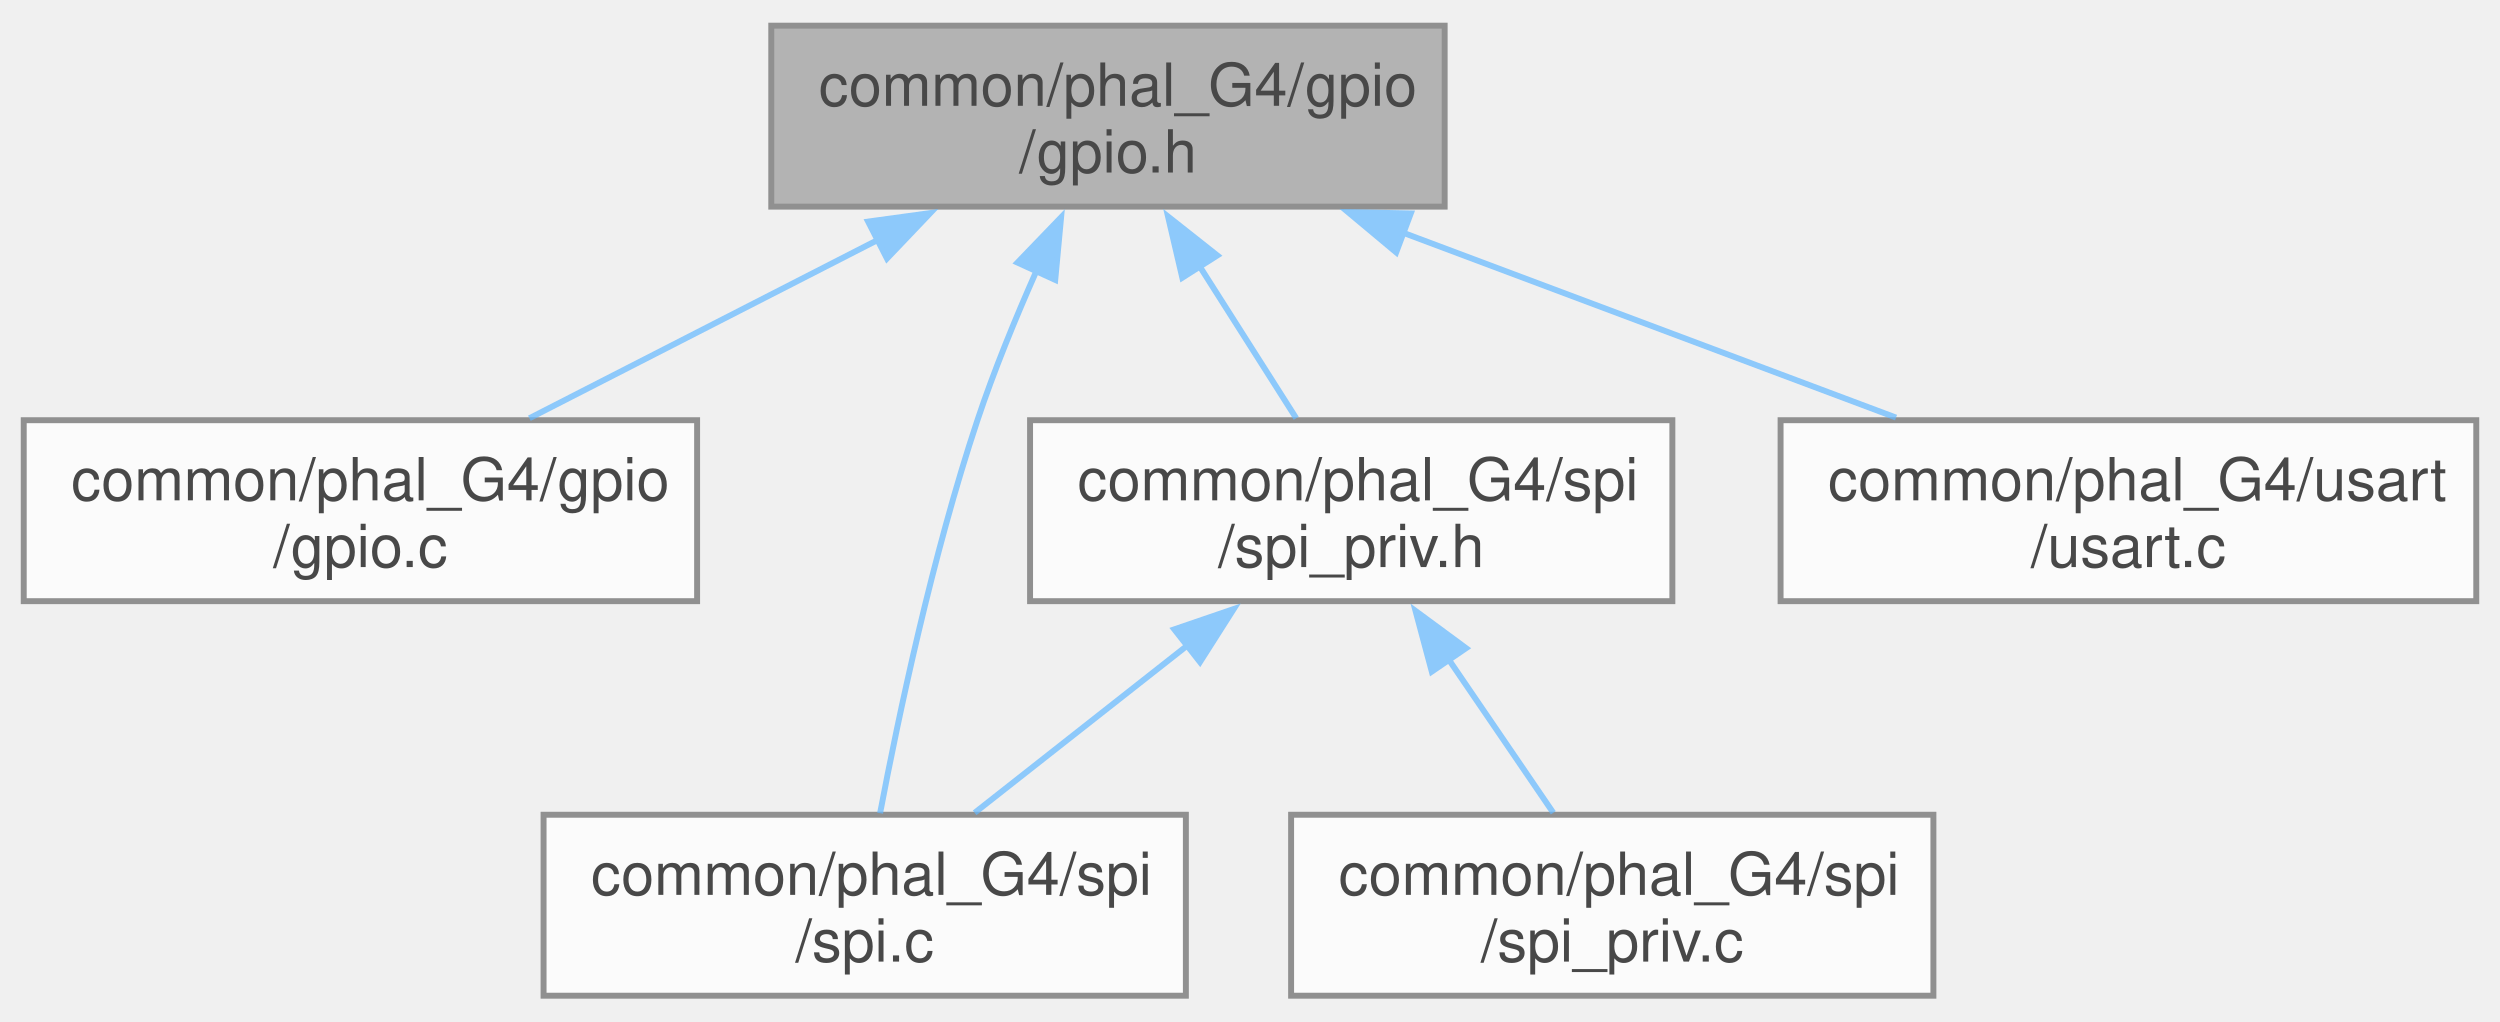
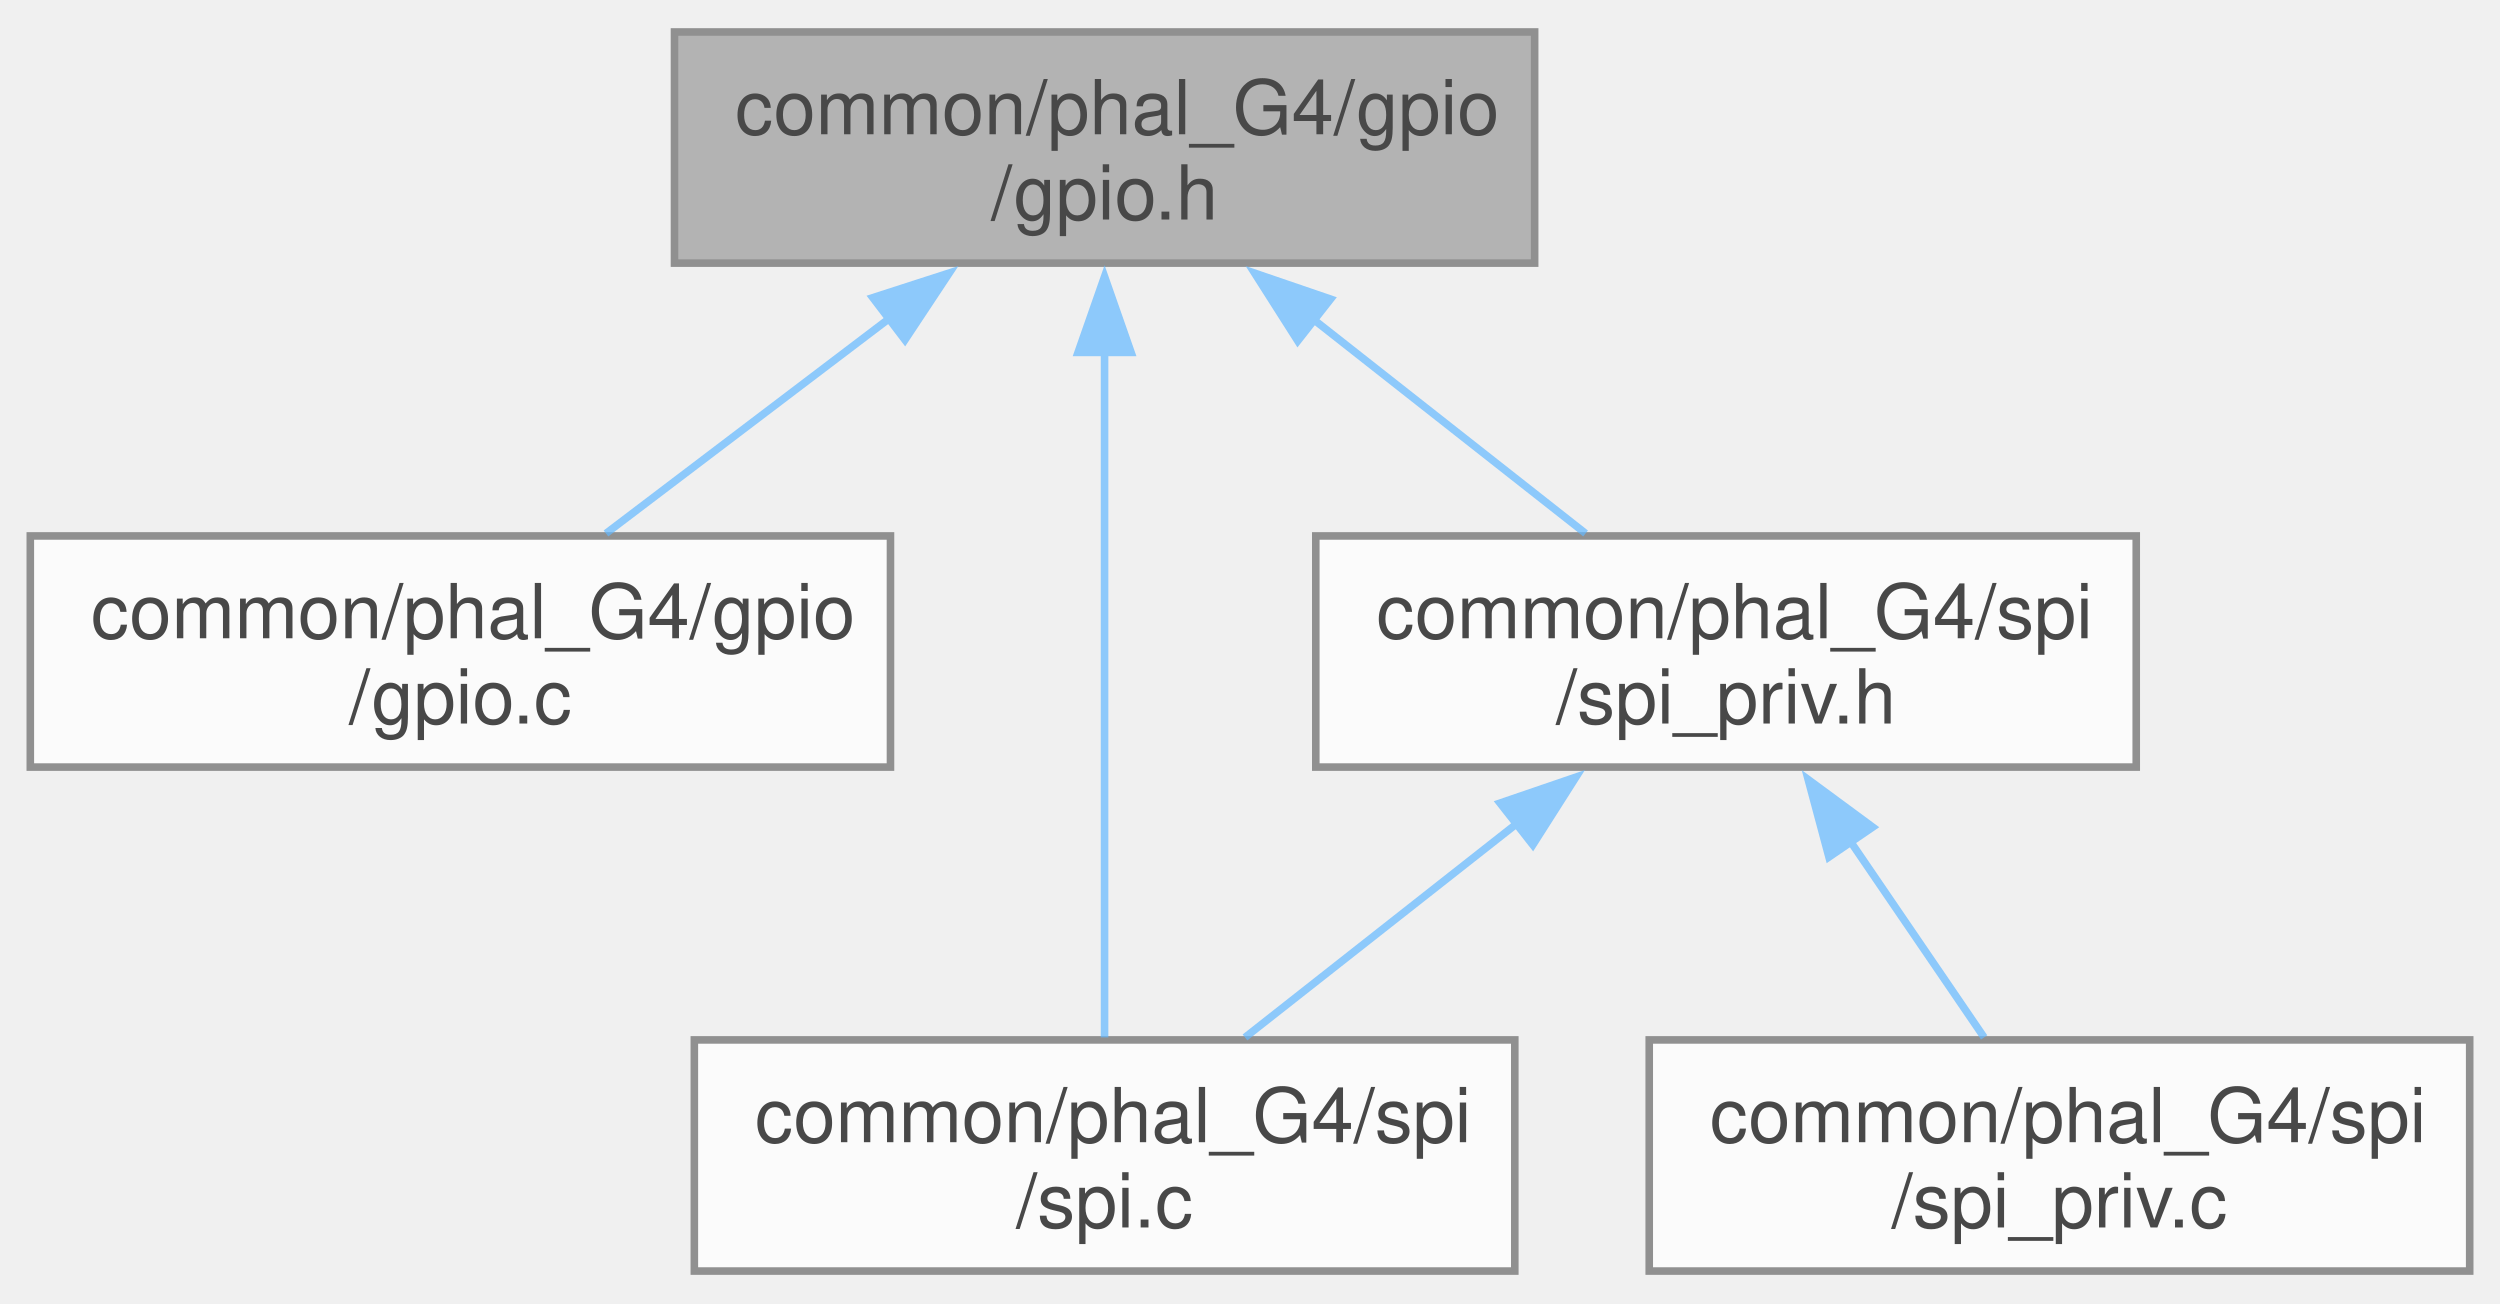
- <svg xmlns="http://www.w3.org/2000/svg" xmlns:xlink="http://www.w3.org/1999/xlink" width="421pt" height="172pt" viewBox="0.00 0.00 421.38 171.50">
+ <svg xmlns="http://www.w3.org/2000/svg" xmlns:xlink="http://www.w3.org/1999/xlink" width="330pt" height="172pt" viewBox="0.00 0.00 329.88 171.50">
  <svg id="main" version="1.1" xml:space="preserve">
    <style type="text/css">
.node, .edge {opacity: 0.7;}
.node.selected, .edge.selected {opacity: 1;}
.edge:hover path { stroke: red; }
.edge:hover polygon { stroke: red; fill: red; }
</style>
    <svg id="graph" class="graph">
      <g id="graph0" class="graph" transform="scale(1 1) rotate(0) translate(4 167.5)">
        <g id="Node000001" class="node">
          <g id="a_Node000001">
            <a xlink:title="GPIO Driver for STM32L432 Devices.">
-               <polygon fill="#999999" stroke="#666666" points="239.5,-163.5 126,-163.5 126,-133 239.5,-133 239.5,-163.5" />
-               <text text-anchor="start" x="134" y="-150" font-family="Helvetica,sans-Serif" font-size="10.00">common/phal_G4/gpio</text>
-               <text text-anchor="middle" x="182.75" y="-138.75" font-family="Helvetica,sans-Serif" font-size="10.00">/gpio.h</text>
+               <polygon fill="#999999" stroke="#666666" points="198.5,-163.5 85,-163.5 85,-133 198.5,-133 198.5,-163.5" />
+               <text text-anchor="start" x="93" y="-150" font-family="Helvetica,sans-Serif" font-size="10.00">common/phal_G4/gpio</text>
+               <text text-anchor="middle" x="141.75" y="-138.75" font-family="Helvetica,sans-Serif" font-size="10.00">/gpio.h</text>
            </a>
          </g>
        </g>
        <g id="Node000002" class="node">
          <g id="a_Node000002">
            <a xlink:href="phal__G4_2gpio_2gpio_8c.html" target="_top" xlink:title="GPIO Driver for STM32L432 Devices.">
              <polygon fill="white" stroke="#666666" points="113.5,-97 0,-97 0,-66.5 113.5,-66.5 113.5,-97" />
              <text text-anchor="start" x="8" y="-83.5" font-family="Helvetica,sans-Serif" font-size="10.00">common/phal_G4/gpio</text>
              <text text-anchor="middle" x="56.75" y="-72.25" font-family="Helvetica,sans-Serif" font-size="10.00">/gpio.c</text>
            </a>
          </g>
        </g>
        <g id="edge1_Node000001_Node000002" class="edge">
          <g id="a_edge1_Node000001_Node000002">
            <a xlink:title=" ">
-               <path fill="none" stroke="#63b8ff" d="M144.03,-127.43C125.05,-117.71 102.6,-106.22 85.23,-97.33" />
-               <polygon fill="#63b8ff" stroke="#63b8ff" points="142.32,-130.48 152.81,-131.92 145.5,-124.25 142.32,-130.48" />
+               <path fill="none" stroke="#63b8ff" d="M113.47,-125.79C101.15,-116.44 87.03,-105.73 75.96,-97.33" />
+               <polygon fill="#63b8ff" stroke="#63b8ff" points="111.17,-128.44 121.26,-131.7 115.41,-122.87 111.17,-128.44" />
            </a>
          </g>
        </g>
        <g id="Node000003" class="node">
          <g id="a_Node000003">
            <a xlink:href="phal__G4_2spi_2spi_8c.html" target="_top" xlink:title="G4 SPI.">
              <polygon fill="white" stroke="#666666" points="195.88,-30.5 87.62,-30.5 87.62,0 195.88,0 195.88,-30.5" />
              <text text-anchor="start" x="95.62" y="-17" font-family="Helvetica,sans-Serif" font-size="10.00">common/phal_G4/spi</text>
              <text text-anchor="middle" x="141.75" y="-5.75" font-family="Helvetica,sans-Serif" font-size="10.00">/spi.c</text>
            </a>
          </g>
        </g>
        <g id="edge2_Node000001_Node000003" class="edge">
          <g id="a_edge2_Node000001_Node000003">
            <a xlink:title=" ">
-               <path fill="none" stroke="#63b8ff" d="M170.69,-122.15C167.18,-114.22 163.53,-105.35 160.75,-97 153.19,-74.32 147.44,-47.1 144.34,-30.76" />
-               <polygon fill="#63b8ff" stroke="#63b8ff" points="167.5,-123.57 174.85,-131.2 173.86,-120.65 167.5,-123.57" />
+               <path fill="none" stroke="#63b8ff" d="M141.75,-121.43C141.75,-94.34 141.75,-52.71 141.75,-30.83" />
+               <polygon fill="#63b8ff" stroke="#63b8ff" points="138.25,-121.22 141.75,-131.22 145.25,-121.22 138.25,-121.22" />
            </a>
          </g>
        </g>
        <g id="Node000004" class="node">
          <g id="a_Node000004">
            <a xlink:href="spi__priv_8h.html" target="_top" xlink:title="Internal G4 SPI helpers and DMA configuration macros.">
              <polygon fill="white" stroke="#666666" points="277.88,-97 169.62,-97 169.62,-66.5 277.88,-66.5 277.88,-97" />
              <text text-anchor="start" x="177.62" y="-83.5" font-family="Helvetica,sans-Serif" font-size="10.00">common/phal_G4/spi</text>
              <text text-anchor="middle" x="223.75" y="-72.25" font-family="Helvetica,sans-Serif" font-size="10.00">/spi_priv.h</text>
            </a>
          </g>
        </g>
        <g id="edge3_Node000001_Node000004" class="edge">
          <g id="a_edge3_Node000001_Node000004">
            <a xlink:title=" ">
-               <path fill="none" stroke="#63b8ff" d="M198.16,-123.01C203.65,-114.37 209.67,-104.91 214.48,-97.33" />
-               <polygon fill="#63b8ff" stroke="#63b8ff" points="195.28,-121.02 192.87,-131.34 201.18,-124.77 195.28,-121.02" />
-             </a>
-           </g>
-         </g>
-         <g id="Node000006" class="node">
-           <g id="a_Node000006">
-             <a xlink:href="common_2phal__G4_2usart_2usart_8c.html" target="_top" xlink:title=" ">
-               <polygon fill="white" stroke="#666666" points="413.38,-97 296.12,-97 296.12,-66.5 413.38,-66.5 413.38,-97" />
-               <text text-anchor="start" x="304.12" y="-83.5" font-family="Helvetica,sans-Serif" font-size="10.00">common/phal_G4/usart</text>
-               <text text-anchor="middle" x="354.75" y="-72.25" font-family="Helvetica,sans-Serif" font-size="10.00">/usart.c</text>
-             </a>
-           </g>
-         </g>
-         <g id="edge6_Node000001_Node000006" class="edge">
-           <g id="a_edge6_Node000001_Node000006">
-             <a xlink:title=" ">
-               <path fill="none" stroke="#63b8ff" d="M232.36,-128.65C258.81,-118.73 290.9,-106.7 315.58,-97.44" />
-               <polygon fill="#63b8ff" stroke="#63b8ff" points="231.33,-125.29 223.2,-132.08 233.79,-131.85 231.33,-125.29" />
+               <path fill="none" stroke="#63b8ff" d="M169.38,-125.52C181.18,-116.23 194.64,-105.65 205.22,-97.33" />
+               <polygon fill="#63b8ff" stroke="#63b8ff" points="167.24,-122.74 161.55,-131.68 171.57,-128.25 167.24,-122.74" />
            </a>
          </g>
        </g>
        <g id="edge4_Node000004_Node000003" class="edge">
          <g id="a_edge4_Node000004_Node000003">
            <a xlink:title=" ">
              <path fill="none" stroke="#63b8ff" d="M196.12,-59.02C184.32,-49.73 170.86,-39.15 160.28,-30.83" />
              <polygon fill="#63b8ff" stroke="#63b8ff" points="193.93,-61.75 203.95,-65.18 198.26,-56.24 193.93,-61.75" />
            </a>
          </g>
        </g>
        <g id="Node000005" class="node">
          <g id="a_Node000005">
            <a xlink:href="spi__priv_8c.html" target="_top" xlink:title="G4 SPI Peripheral private/register level implementation.">
              <polygon fill="white" stroke="#666666" points="321.88,-30.5 213.62,-30.5 213.62,0 321.88,0 321.88,-30.5" />
              <text text-anchor="start" x="221.62" y="-17" font-family="Helvetica,sans-Serif" font-size="10.00">common/phal_G4/spi</text>
              <text text-anchor="middle" x="267.75" y="-5.75" font-family="Helvetica,sans-Serif" font-size="10.00">/spi_priv.c</text>
            </a>
          </g>
        </g>
        <g id="edge5_Node000004_Node000005" class="edge">
          <g id="a_edge5_Node000004_Node000005">
            <a xlink:title=" ">
              <path fill="none" stroke="#63b8ff" d="M240.1,-56.79C246.04,-48.07 252.58,-38.49 257.81,-30.83" />
              <polygon fill="#63b8ff" stroke="#63b8ff" points="237.33,-54.63 234.59,-64.86 243.11,-58.58 237.33,-54.63" />
            </a>
          </g>
        </g>
      </g>
    </svg>
  </svg>
  <style type="text/css">

[data-mouse-over-selected='false'] { opacity: 0.7; }
[data-mouse-over-selected='true']  { opacity: 1.0; }

</style>
</svg>
